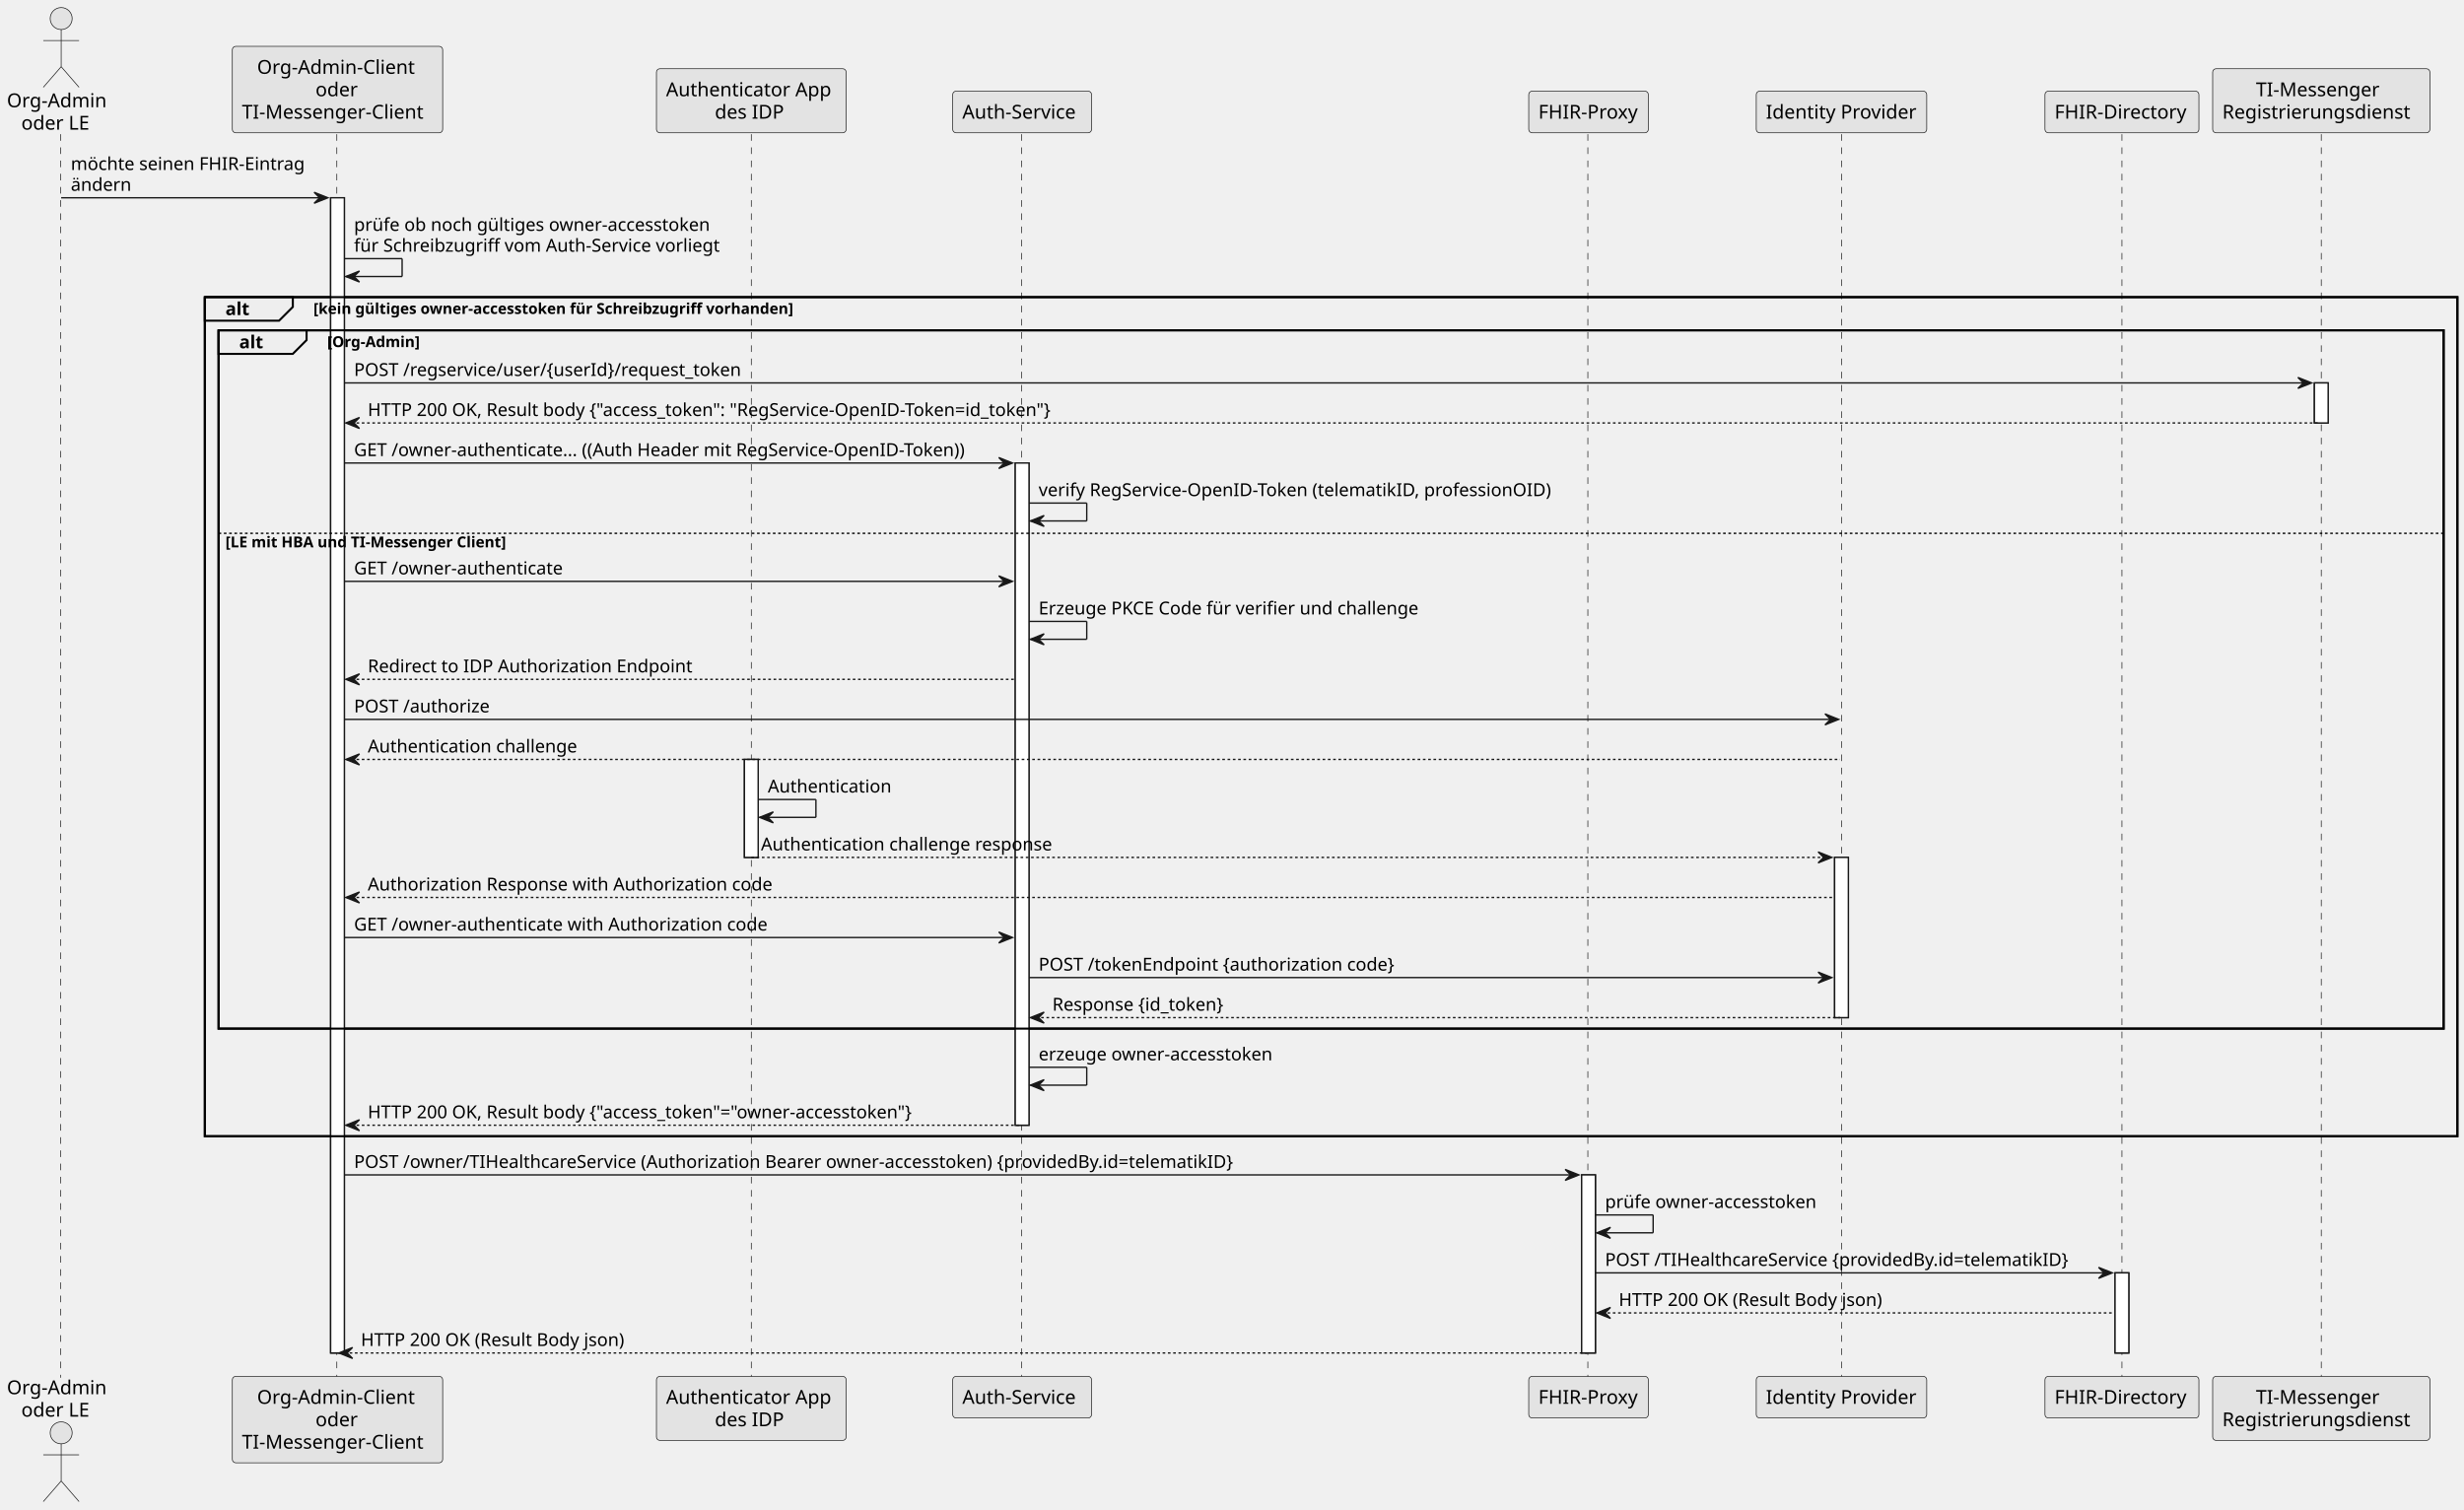
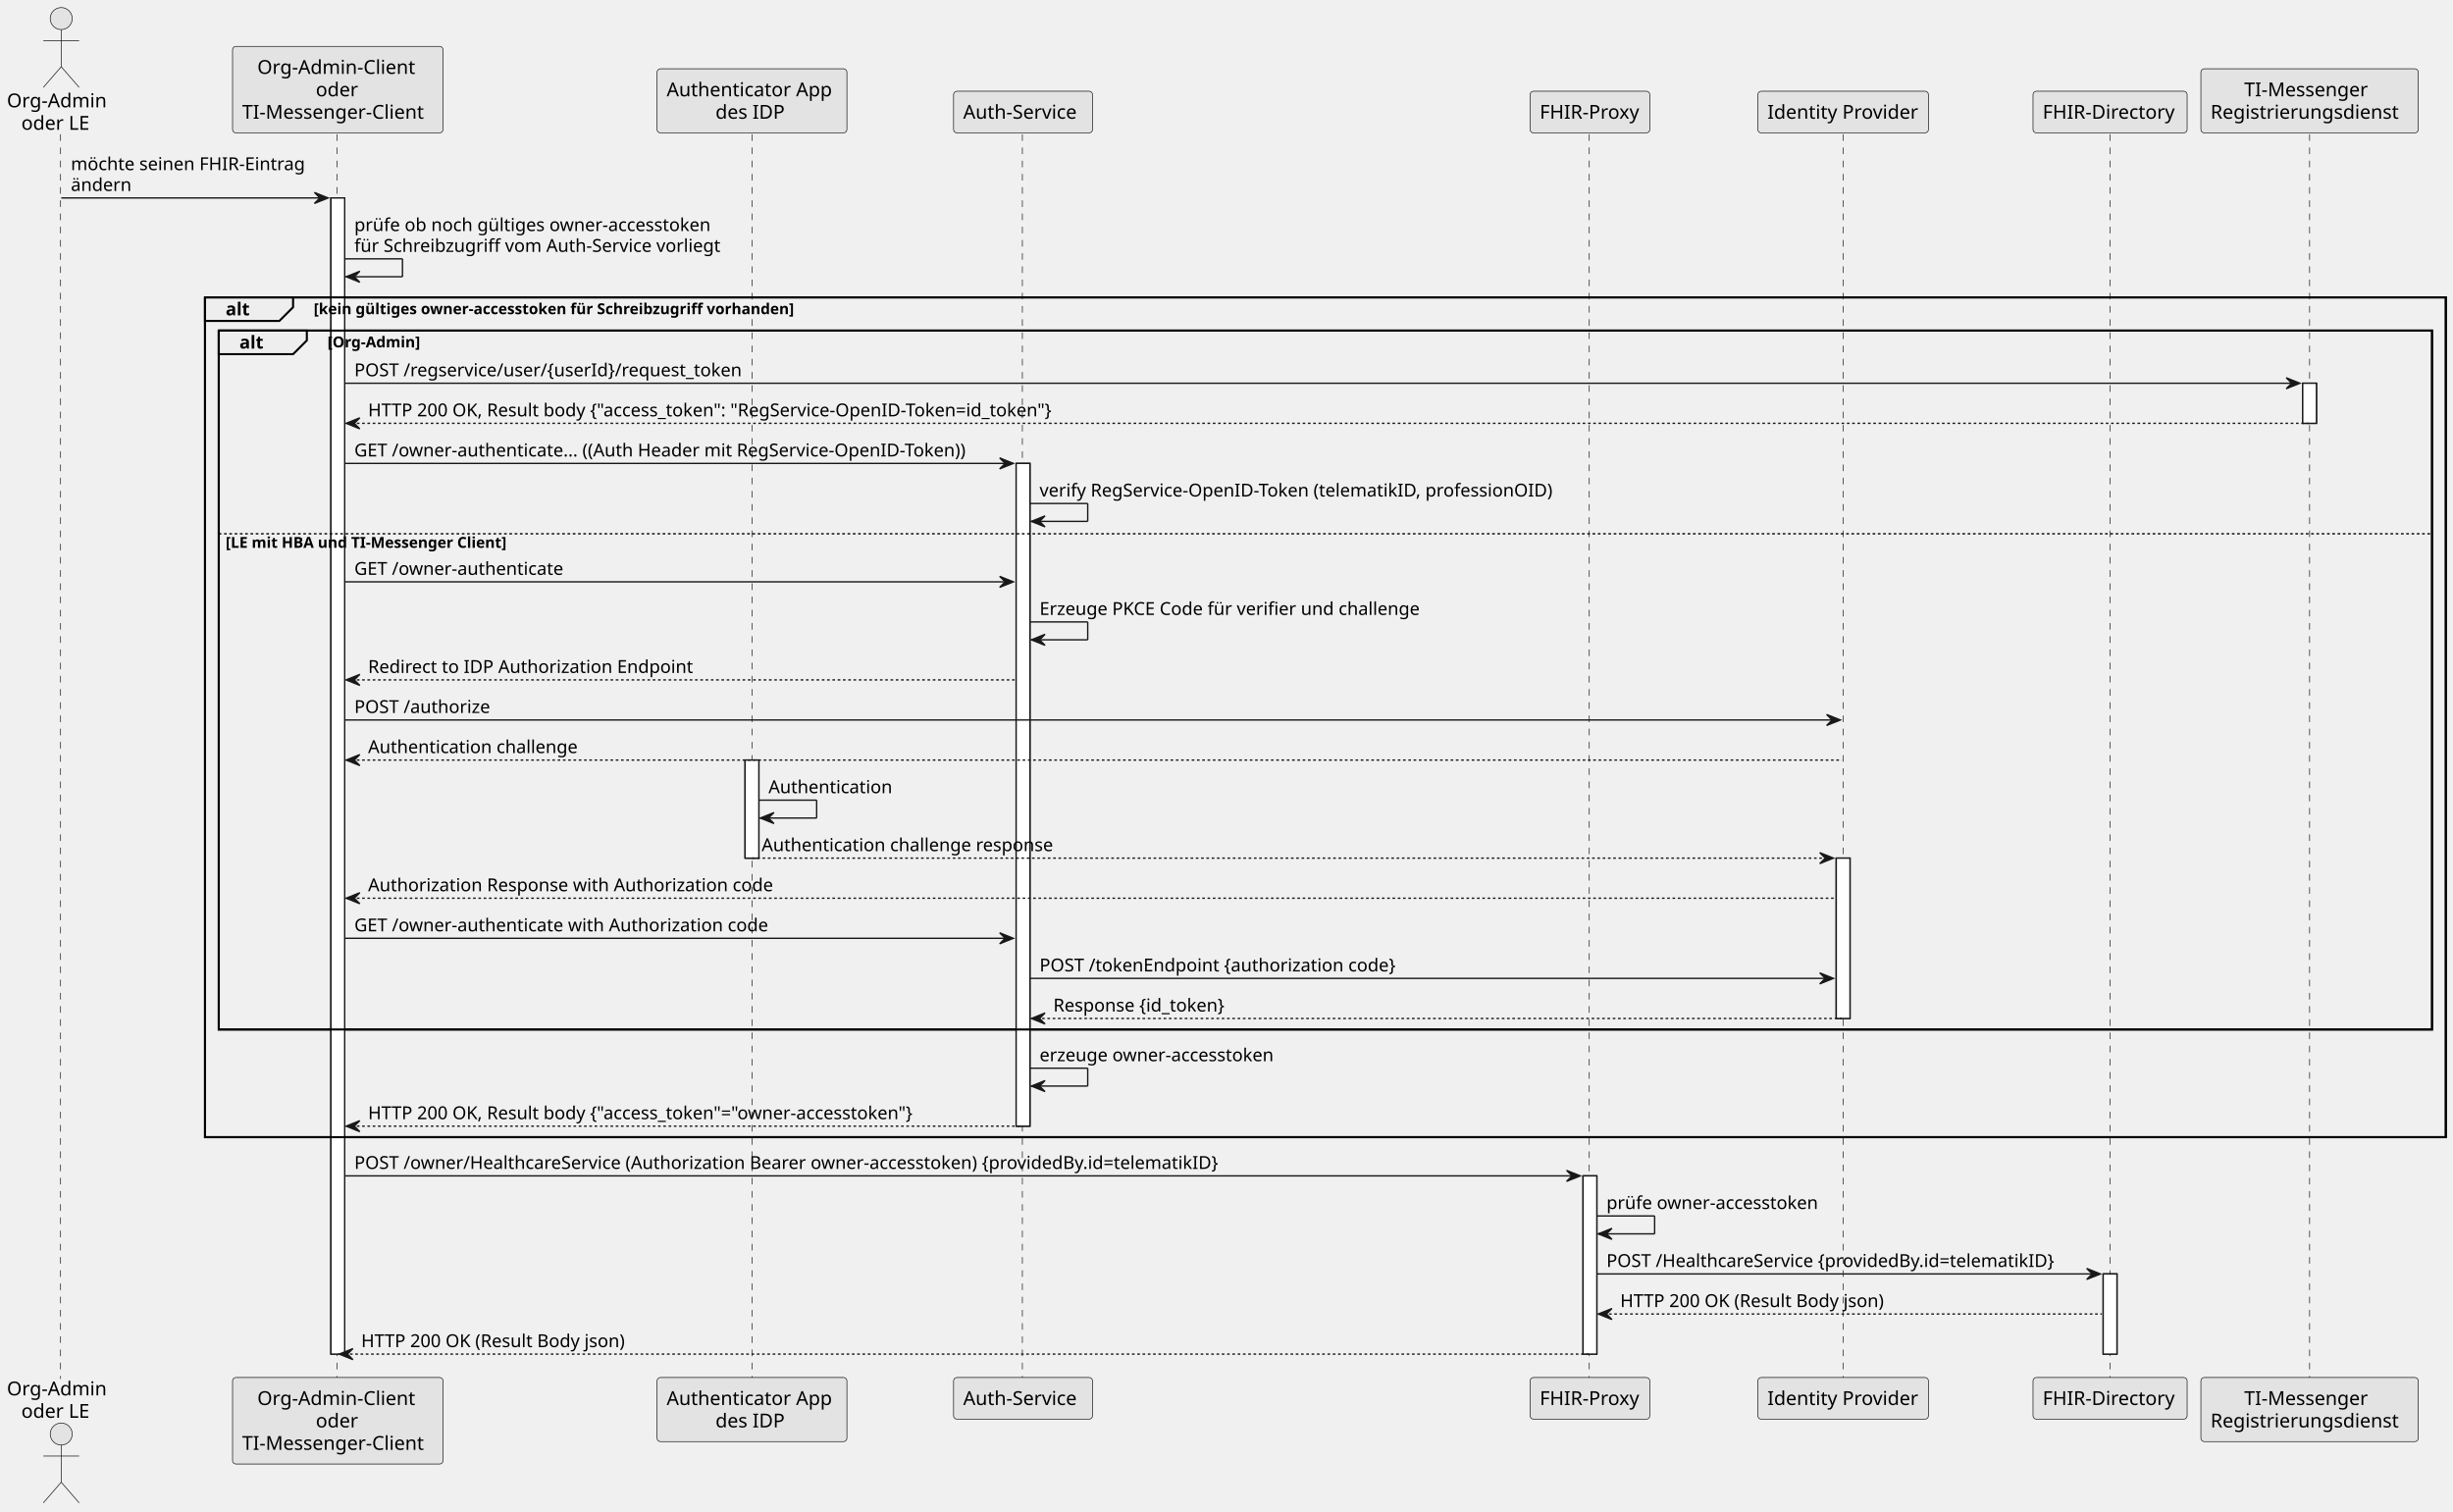
- <svg xmlns="http://www.w3.org/2000/svg" contentStyleType="text/css" height="1144.792px" preserveAspectRatio="none" style="width:1867px;height:1144px;background:#FFFFFF;" version="1.1" viewBox="0 0 1867 1144" width="1867.708px" zoomAndPan="magnify">
+ <svg xmlns="http://www.w3.org/2000/svg" contentStyleType="text/css" height="1144.792px" preserveAspectRatio="none" style="width:1857px;height:1144px;background:#FFFFFF;" version="1.1" viewBox="0 0 1857 1144" width="1857.292px" zoomAndPan="magnify">
  <defs />
  <g>
    <rect fill="#FFFFFF" height="875.269" style="stroke:#181818;stroke-width:1.042;" width="10.417" x="250.521" y="149.853" />
    <rect fill="#FFFFFF" height="74.235" style="stroke:#181818;stroke-width:1.042;" width="10.417" x="564.062" y="575.407" />
    <rect fill="#FFFFFF" height="501.733" style="stroke:#181818;stroke-width:1.042;" width="10.417" x="769.271" y="350.822" />
    <rect fill="#FFFFFF" height="134.928" style="stroke:#181818;stroke-width:1.042;" width="10.417" x="1198.438" y="890.194" />
    <rect fill="#FFFFFF" height="121.387" style="stroke:#181818;stroke-width:1.042;" width="10.417" x="1390.104" y="649.642" />
-     <rect fill="#FFFFFF" height="60.693" style="stroke:#181818;stroke-width:1.042;" width="10.417" x="1602.604" y="964.429" />
-     <rect fill="#FFFFFF" height="30.347" style="stroke:#181818;stroke-width:1.042;" width="10.417" x="1753.646" y="290.129" />
-     <rect height="635.759" style="stroke:#000000;stroke-width:1.562;fill:none;" width="1706.771" x="155.208" y="225.13" />
-     <rect height="529.093" style="stroke:#000000;stroke-width:1.562;fill:none;" width="1685.938" x="165.625" y="250.269" />
-     <line style="stroke:#181818;stroke-width:0.521;fill:none;stroke-dasharray:5.0,5.0;" x1="45.833" x2="45.833" y1="101.66" y2="1043.872" />
-     <line style="stroke:#181818;stroke-width:0.521;fill:none;stroke-dasharray:5.0,5.0;" x1="255.208" x2="255.208" y1="101.66" y2="1043.872" />
-     <line style="stroke:#181818;stroke-width:0.521;fill:none;stroke-dasharray:5.0,5.0;" x1="569.271" x2="569.271" y1="101.66" y2="1043.872" />
-     <line style="stroke:#181818;stroke-width:0.521;fill:none;stroke-dasharray:5.0,5.0;" x1="773.958" x2="773.958" y1="101.66" y2="1043.872" />
-     <line style="stroke:#181818;stroke-width:0.521;fill:none;stroke-dasharray:5.0,5.0;" x1="1203.125" x2="1203.125" y1="101.66" y2="1043.872" />
-     <line style="stroke:#181818;stroke-width:0.521;fill:none;stroke-dasharray:5.0,5.0;" x1="1395.312" x2="1395.312" y1="101.66" y2="1043.872" />
-     <line style="stroke:#181818;stroke-width:0.521;fill:none;stroke-dasharray:5.0,5.0;" x1="1607.812" x2="1607.812" y1="101.66" y2="1043.872" />
-     <line style="stroke:#181818;stroke-width:0.521;fill:none;stroke-dasharray:5.0,5.0;" x1="1758.854" x2="1758.854" y1="101.66" y2="1043.872" />
+     <rect fill="#FFFFFF" height="60.693" style="stroke:#181818;stroke-width:1.042;" width="10.417" x="1592.188" y="964.429" />
+     <rect fill="#FFFFFF" height="30.347" style="stroke:#181818;stroke-width:1.042;" width="10.417" x="1743.229" y="290.129" />
+     <rect fill="none" height="635.759" style="stroke:#000000;stroke-width:1.562;" width="1696.354" x="155.208" y="225.13" />
+     <rect fill="none" height="529.093" style="stroke:#000000;stroke-width:1.562;" width="1675.521" x="165.625" y="250.269" />
+     <line style="stroke:#181818;stroke-width:0.521;stroke-dasharray:5.0,5.0;" x1="45.833" x2="45.833" y1="101.66" y2="1043.872" />
+     <line style="stroke:#181818;stroke-width:0.521;stroke-dasharray:5.0,5.0;" x1="255.208" x2="255.208" y1="101.66" y2="1043.872" />
+     <line style="stroke:#181818;stroke-width:0.521;stroke-dasharray:5.0,5.0;" x1="569.271" x2="569.271" y1="101.66" y2="1043.872" />
+     <line style="stroke:#181818;stroke-width:0.521;stroke-dasharray:5.0,5.0;" x1="773.958" x2="773.958" y1="101.66" y2="1043.872" />
+     <line style="stroke:#181818;stroke-width:0.521;stroke-dasharray:5.0,5.0;" x1="1203.125" x2="1203.125" y1="101.66" y2="1043.872" />
+     <line style="stroke:#181818;stroke-width:0.521;stroke-dasharray:5.0,5.0;" x1="1395.312" x2="1395.312" y1="101.66" y2="1043.872" />
+     <line style="stroke:#181818;stroke-width:0.521;stroke-dasharray:5.0,5.0;" x1="1597.396" x2="1597.396" y1="101.66" y2="1043.872" />
+     <line style="stroke:#181818;stroke-width:0.521;stroke-dasharray:5.0,5.0;" x1="1748.438" x2="1748.438" y1="101.66" y2="1043.872" />
    <text fill="#000000" font-family="sans-serif" font-size="14.583" lengthAdjust="spacing" textLength="76.042" x="5.208" y="81.245">Org-Admin</text>
    <text fill="#000000" font-family="sans-serif" font-size="14.583" lengthAdjust="spacing" textLength="54.167" x="16.146" y="98.221">oder LE</text>
    <ellipse cx="46.354" cy="14.062" fill="#E3E3E3" rx="8.333" ry="8.333" style="stroke:#181818;stroke-width:0.521;" />
    <path d="M46.354,22.396 L46.354,50.521 M32.812,30.729 L59.896,30.729 M46.354,50.521 L32.812,66.146 M46.354,50.521 L59.896,66.146 " fill="none" style="stroke:#181818;stroke-width:0.521;" />
    <text fill="#000000" font-family="sans-serif" font-size="14.583" lengthAdjust="spacing" textLength="76.042" x="5.208" y="1056.367">Org-Admin</text>
    <text fill="#000000" font-family="sans-serif" font-size="14.583" lengthAdjust="spacing" textLength="54.167" x="16.146" y="1073.343">oder LE</text>
    <ellipse cx="46.354" cy="1085.636" fill="#E3E3E3" rx="8.333" ry="8.333" style="stroke:#181818;stroke-width:0.521;" />
    <path d="M46.354,1093.97 L46.354,1122.095 M32.812,1102.303 L59.896,1102.303 M46.354,1122.095 L32.812,1137.72 M46.354,1122.095 L59.896,1137.72 " fill="none" style="stroke:#181818;stroke-width:0.521;" />
    <rect fill="#E3E3E3" height="65.511" rx="2.604" ry="2.604" style="stroke:#181818;stroke-width:0.521;" width="159.375" x="176.042" y="35.107" />
    <text fill="#000000" font-family="sans-serif" font-size="14.583" lengthAdjust="spacing" textLength="121.875" x="194.792" y="55.936">Org-Admin-Client</text>
    <text fill="#000000" font-family="sans-serif" font-size="14.583" lengthAdjust="spacing" textLength="33.333" x="239.062" y="72.912">oder</text>
    <text fill="#000000" font-family="sans-serif" font-size="14.583" lengthAdjust="spacing" textLength="144.792" x="183.333" y="89.888">TI-Messenger-Client</text>
    <rect fill="#E3E3E3" height="65.511" rx="2.604" ry="2.604" style="stroke:#181818;stroke-width:0.521;" width="159.375" x="176.042" y="1042.83" />
    <text fill="#000000" font-family="sans-serif" font-size="14.583" lengthAdjust="spacing" textLength="121.875" x="194.792" y="1063.659">Org-Admin-Client</text>
    <text fill="#000000" font-family="sans-serif" font-size="14.583" lengthAdjust="spacing" textLength="33.333" x="239.062" y="1080.635">oder</text>
    <text fill="#000000" font-family="sans-serif" font-size="14.583" lengthAdjust="spacing" textLength="144.792" x="183.333" y="1097.611">TI-Messenger-Client</text>
    <rect fill="#E3E3E3" height="48.535" rx="2.604" ry="2.604" style="stroke:#181818;stroke-width:0.521;" width="143.75" x="497.396" y="52.083" />
    <text fill="#000000" font-family="sans-serif" font-size="14.583" lengthAdjust="spacing" textLength="129.167" x="504.688" y="72.912">Authenticator App</text>
    <text fill="#000000" font-family="sans-serif" font-size="14.583" lengthAdjust="spacing" textLength="55.208" x="541.667" y="89.888">des IDP</text>
    <rect fill="#E3E3E3" height="48.535" rx="2.604" ry="2.604" style="stroke:#181818;stroke-width:0.521;" width="143.75" x="497.396" y="1042.83" />
    <text fill="#000000" font-family="sans-serif" font-size="14.583" lengthAdjust="spacing" textLength="129.167" x="504.688" y="1063.659">Authenticator App</text>
    <text fill="#000000" font-family="sans-serif" font-size="14.583" lengthAdjust="spacing" textLength="55.208" x="541.667" y="1080.635">des IDP</text>
    <rect fill="#E3E3E3" height="31.559" rx="2.604" ry="2.604" style="stroke:#181818;stroke-width:0.521;" width="105.208" x="721.875" y="69.059" />
    <text fill="#000000" font-family="sans-serif" font-size="14.583" lengthAdjust="spacing" textLength="90.625" x="729.167" y="89.888">Auth-Service</text>
    <rect fill="#E3E3E3" height="31.559" rx="2.604" ry="2.604" style="stroke:#181818;stroke-width:0.521;" width="105.208" x="721.875" y="1042.83" />
    <text fill="#000000" font-family="sans-serif" font-size="14.583" lengthAdjust="spacing" textLength="90.625" x="729.167" y="1063.659">Auth-Service</text>
    <rect fill="#E3E3E3" height="31.559" rx="2.604" ry="2.604" style="stroke:#181818;stroke-width:0.521;" width="90.625" x="1158.333" y="69.059" />
    <text fill="#000000" font-family="sans-serif" font-size="14.583" lengthAdjust="spacing" textLength="76.042" x="1165.625" y="89.888">FHIR-Proxy</text>
    <rect fill="#E3E3E3" height="31.559" rx="2.604" ry="2.604" style="stroke:#181818;stroke-width:0.521;" width="90.625" x="1158.333" y="1042.83" />
    <text fill="#000000" font-family="sans-serif" font-size="14.583" lengthAdjust="spacing" textLength="76.042" x="1165.625" y="1063.659">FHIR-Proxy</text>
    <rect fill="#E3E3E3" height="31.559" rx="2.604" ry="2.604" style="stroke:#181818;stroke-width:0.521;" width="129.167" x="1330.729" y="69.059" />
    <text fill="#000000" font-family="sans-serif" font-size="14.583" lengthAdjust="spacing" textLength="114.583" x="1338.021" y="89.888">Identity Provider</text>
    <rect fill="#E3E3E3" height="31.559" rx="2.604" ry="2.604" style="stroke:#181818;stroke-width:0.521;" width="129.167" x="1330.729" y="1042.83" />
    <text fill="#000000" font-family="sans-serif" font-size="14.583" lengthAdjust="spacing" textLength="114.583" x="1338.021" y="1063.659">Identity Provider</text>
-     <rect fill="#E3E3E3" height="31.559" rx="2.604" ry="2.604" style="stroke:#181818;stroke-width:0.521;" width="116.667" x="1549.479" y="69.059" />
-     <text fill="#000000" font-family="sans-serif" font-size="14.583" lengthAdjust="spacing" textLength="102.083" x="1556.771" y="89.888">FHIR-Directory</text>
-     <rect fill="#E3E3E3" height="31.559" rx="2.604" ry="2.604" style="stroke:#181818;stroke-width:0.521;" width="116.667" x="1549.479" y="1042.83" />
-     <text fill="#000000" font-family="sans-serif" font-size="14.583" lengthAdjust="spacing" textLength="102.083" x="1556.771" y="1063.659">FHIR-Directory</text>
-     <rect fill="#E3E3E3" height="48.535" rx="2.604" ry="2.604" style="stroke:#181818;stroke-width:0.521;" width="164.583" x="1676.562" y="52.083" />
-     <text fill="#000000" font-family="sans-serif" font-size="14.583" lengthAdjust="spacing" textLength="98.958" x="1709.375" y="72.912">TI-Messenger</text>
-     <text fill="#000000" font-family="sans-serif" font-size="14.583" lengthAdjust="spacing" textLength="150" x="1683.854" y="89.888">Registrierungsdienst</text>
-     <rect fill="#E3E3E3" height="48.535" rx="2.604" ry="2.604" style="stroke:#181818;stroke-width:0.521;" width="164.583" x="1676.562" y="1042.83" />
-     <text fill="#000000" font-family="sans-serif" font-size="14.583" lengthAdjust="spacing" textLength="98.958" x="1709.375" y="1063.659">TI-Messenger</text>
-     <text fill="#000000" font-family="sans-serif" font-size="14.583" lengthAdjust="spacing" textLength="150" x="1683.854" y="1080.635">Registrierungsdienst</text>
+     <rect fill="#E3E3E3" height="31.559" rx="2.604" ry="2.604" style="stroke:#181818;stroke-width:0.521;" width="116.667" x="1539.062" y="69.059" />
+     <text fill="#000000" font-family="sans-serif" font-size="14.583" lengthAdjust="spacing" textLength="102.083" x="1546.354" y="89.888">FHIR-Directory</text>
+     <rect fill="#E3E3E3" height="31.559" rx="2.604" ry="2.604" style="stroke:#181818;stroke-width:0.521;" width="116.667" x="1539.062" y="1042.83" />
+     <text fill="#000000" font-family="sans-serif" font-size="14.583" lengthAdjust="spacing" textLength="102.083" x="1546.354" y="1063.659">FHIR-Directory</text>
+     <rect fill="#E3E3E3" height="48.535" rx="2.604" ry="2.604" style="stroke:#181818;stroke-width:0.521;" width="164.583" x="1666.146" y="52.083" />
+     <text fill="#000000" font-family="sans-serif" font-size="14.583" lengthAdjust="spacing" textLength="98.958" x="1698.958" y="72.912">TI-Messenger</text>
+     <text fill="#000000" font-family="sans-serif" font-size="14.583" lengthAdjust="spacing" textLength="150" x="1673.438" y="89.888">Registrierungsdienst</text>
+     <rect fill="#E3E3E3" height="48.535" rx="2.604" ry="2.604" style="stroke:#181818;stroke-width:0.521;" width="164.583" x="1666.146" y="1042.83" />
+     <text fill="#000000" font-family="sans-serif" font-size="14.583" lengthAdjust="spacing" textLength="98.958" x="1698.958" y="1063.659">TI-Messenger</text>
+     <text fill="#000000" font-family="sans-serif" font-size="14.583" lengthAdjust="spacing" textLength="150" x="1673.438" y="1080.635">Registrierungsdienst</text>
    <rect fill="#FFFFFF" height="875.269" style="stroke:#181818;stroke-width:1.042;" width="10.417" x="250.521" y="149.853" />
    <rect fill="#FFFFFF" height="74.235" style="stroke:#181818;stroke-width:1.042;" width="10.417" x="564.062" y="575.407" />
    <rect fill="#FFFFFF" height="501.733" style="stroke:#181818;stroke-width:1.042;" width="10.417" x="769.271" y="350.822" />
    <rect fill="#FFFFFF" height="134.928" style="stroke:#181818;stroke-width:1.042;" width="10.417" x="1198.438" y="890.194" />
    <rect fill="#FFFFFF" height="121.387" style="stroke:#181818;stroke-width:1.042;" width="10.417" x="1390.104" y="649.642" />
-     <rect fill="#FFFFFF" height="60.693" style="stroke:#181818;stroke-width:1.042;" width="10.417" x="1602.604" y="964.429" />
-     <rect fill="#FFFFFF" height="30.347" style="stroke:#181818;stroke-width:1.042;" width="10.417" x="1753.646" y="290.129" />
+     <rect fill="#FFFFFF" height="60.693" style="stroke:#181818;stroke-width:1.042;" width="10.417" x="1592.188" y="964.429" />
+     <rect fill="#FFFFFF" height="30.347" style="stroke:#181818;stroke-width:1.042;" width="10.417" x="1743.229" y="290.129" />
    <polygon fill="#181818" points="238.021,145.687,248.438,149.853,238.021,154.02,242.188,149.853" style="stroke:#181818;stroke-width:1.042;" />
    <line style="stroke:#181818;stroke-width:1.042;" x1="46.354" x2="244.271" y1="149.853" y2="149.853" />
    <text fill="#000000" font-family="sans-serif" font-size="13.542" lengthAdjust="spacing" textLength="184.375" x="53.646" y="128.813">möchte seinen FHIR-Eintrag</text>
    <text fill="#000000" font-family="sans-serif" font-size="13.542" lengthAdjust="spacing" textLength="46.875" x="53.646" y="144.577">ändern</text>
    <line style="stroke:#181818;stroke-width:1.042;" x1="260.938" x2="304.688" y1="195.964" y2="195.964" />
    <line style="stroke:#181818;stroke-width:1.042;" x1="304.688" x2="304.688" y1="195.964" y2="209.505" />
    <line style="stroke:#181818;stroke-width:1.042;" x1="261.979" x2="304.688" y1="209.505" y2="209.505" />
    <polygon fill="#181818" points="272.396,205.339,261.979,209.505,272.396,213.672,268.229,209.505" style="stroke:#181818;stroke-width:1.042;" />
    <text fill="#000000" font-family="sans-serif" font-size="13.542" lengthAdjust="spacing" textLength="280.208" x="268.229" y="174.923">prüfe ob noch gültiges owner-accesstoken</text>
    <text fill="#000000" font-family="sans-serif" font-size="13.542" lengthAdjust="spacing" textLength="288.542" x="268.229" y="190.686">für Schreibzugriff vom Auth-Service vorliegt</text>
    <path d="M155.208,225.13 L221.875,225.13 L221.875,232.56 L211.458,242.977 L155.208,242.977 L155.208,225.13 " fill="#EEEEEE" style="stroke:#000000;stroke-width:1.562;" />
-     <rect fill="none" height="635.759" style="stroke:#000000;stroke-width:1.562;" width="1706.771" x="155.208" y="225.13" />
+     <rect fill="none" height="635.759" style="stroke:#000000;stroke-width:1.562;" width="1696.354" x="155.208" y="225.13" />
    <text fill="#000000" font-family="sans-serif" font-size="13.542" font-weight="bold" lengthAdjust="spacing" textLength="19.792" x="170.833" y="238.742">alt</text>
    <text fill="#000000" font-family="sans-serif" font-size="11.458" font-weight="bold" lengthAdjust="spacing" textLength="427.083" x="237.5" y="237.849">[kein gültiges owner-accesstoken für Schreibzugriff vorhanden]</text>
    <path d="M165.625,250.269 L232.292,250.269 L232.292,257.699 L221.875,268.115 L165.625,268.115 L165.625,250.269 " fill="#EEEEEE" style="stroke:#000000;stroke-width:1.562;" />
-     <rect fill="none" height="529.093" style="stroke:#000000;stroke-width:1.562;" width="1685.938" x="165.625" y="250.269" />
+     <rect fill="none" height="529.093" style="stroke:#000000;stroke-width:1.562;" width="1675.521" x="165.625" y="250.269" />
    <text fill="#000000" font-family="sans-serif" font-size="13.542" font-weight="bold" lengthAdjust="spacing" textLength="19.792" x="181.25" y="263.88">alt</text>
    <text fill="#000000" font-family="sans-serif" font-size="11.458" font-weight="bold" lengthAdjust="spacing" textLength="80.208" x="247.917" y="262.988">[Org-Admin]</text>
-     <polygon fill="#181818" points="1741.146,285.962,1751.562,290.129,1741.146,294.295,1745.312,290.129" style="stroke:#181818;stroke-width:1.042;" />
-     <line style="stroke:#181818;stroke-width:1.042;" x1="260.938" x2="1747.396" y1="290.129" y2="290.129" />
+     <polygon fill="#181818" points="1730.729,285.962,1741.146,290.129,1730.729,294.295,1734.896,290.129" style="stroke:#181818;stroke-width:1.042;" />
+     <line style="stroke:#181818;stroke-width:1.042;" x1="260.938" x2="1736.979" y1="290.129" y2="290.129" />
    <text fill="#000000" font-family="sans-serif" font-size="13.542" lengthAdjust="spacing" textLength="307.292" x="268.229" y="284.852">POST /regservice/user/{userId}/request_token</text>
    <polygon fill="#181818" points="272.396,316.309,261.979,320.475,272.396,324.642,268.229,320.475" style="stroke:#181818;stroke-width:1.042;" />
-     <line style="stroke:#181818;stroke-width:1.042;stroke-dasharray:2.0,2.0;" x1="266.146" x2="1757.812" y1="320.475" y2="320.475" />
+     <line style="stroke:#181818;stroke-width:1.042;stroke-dasharray:2.0,2.0;" x1="266.146" x2="1747.396" y1="320.475" y2="320.475" />
    <text fill="#000000" font-family="sans-serif" font-size="13.542" lengthAdjust="spacing" textLength="552.083" x="278.646" y="315.198">HTTP 200 OK, Result body {"access_token": "RegService-OpenID-Token=id_token"}</text>
    <polygon fill="#181818" points="756.771,346.655,767.188,350.822,756.771,354.989,760.938,350.822" style="stroke:#181818;stroke-width:1.042;" />
    <line style="stroke:#181818;stroke-width:1.042;" x1="260.938" x2="763.021" y1="350.822" y2="350.822" />
    <text fill="#000000" font-family="sans-serif" font-size="13.542" lengthAdjust="spacing" textLength="488.542" x="268.229" y="345.545">GET /owner-authenticate... ((Auth Header mit RegService-OpenID-Token))</text>
    <line style="stroke:#181818;stroke-width:1.042;" x1="779.688" x2="823.438" y1="381.169" y2="381.169" />
    <line style="stroke:#181818;stroke-width:1.042;" x1="823.438" x2="823.438" y1="381.169" y2="394.71" />
    <line style="stroke:#181818;stroke-width:1.042;" x1="780.729" x2="823.438" y1="394.71" y2="394.71" />
    <polygon fill="#181818" points="791.146,390.544,780.729,394.71,791.146,398.877,786.979,394.71" style="stroke:#181818;stroke-width:1.042;" />
    <text fill="#000000" font-family="sans-serif" font-size="13.542" lengthAdjust="spacing" textLength="404.167" x="786.979" y="375.892">verify RegService-OpenID-Token (telematikID, professionOID)</text>
-     <line style="stroke:#000000;stroke-width:1.042;stroke-dasharray:2.0,2.0;" x1="165.625" x2="1851.562" y1="404.085" y2="404.085" />
+     <line style="stroke:#000000;stroke-width:1.042;stroke-dasharray:2.0,2.0;" x1="165.625" x2="1841.146" y1="404.085" y2="404.085" />
    <text fill="#000000" font-family="sans-serif" font-size="11.458" font-weight="bold" lengthAdjust="spacing" textLength="250" x="170.833" y="414.721">[LE mit HBA und TI-Messenger Client]</text>
    <polygon fill="#181818" points="756.771,436.312,767.188,440.478,756.771,444.645,760.938,440.478" style="stroke:#181818;stroke-width:1.042;" />
    <line style="stroke:#181818;stroke-width:1.042;" x1="260.938" x2="763.021" y1="440.478" y2="440.478" />
    <text fill="#000000" font-family="sans-serif" font-size="13.542" lengthAdjust="spacing" textLength="163.542" x="268.229" y="435.202">GET /owner-authenticate</text>
    <line style="stroke:#181818;stroke-width:1.042;" x1="779.688" x2="823.438" y1="470.825" y2="470.825" />
    <line style="stroke:#181818;stroke-width:1.042;" x1="823.438" x2="823.438" y1="470.825" y2="484.367" />
    <line style="stroke:#181818;stroke-width:1.042;" x1="780.729" x2="823.438" y1="484.367" y2="484.367" />
    <polygon fill="#181818" points="791.146,480.2,780.729,484.367,791.146,488.534,786.979,484.367" style="stroke:#181818;stroke-width:1.042;" />
    <text fill="#000000" font-family="sans-serif" font-size="13.542" lengthAdjust="spacing" textLength="298.958" x="786.979" y="465.548">Erzeuge PKCE Code für verifier und challenge</text>
    <polygon fill="#181818" points="272.396,510.547,261.979,514.713,272.396,518.88,268.229,514.713" style="stroke:#181818;stroke-width:1.042;" />
    <line style="stroke:#181818;stroke-width:1.042;stroke-dasharray:2.0,2.0;" x1="266.146" x2="768.229" y1="514.713" y2="514.713" />
    <text fill="#000000" font-family="sans-serif" font-size="13.542" lengthAdjust="spacing" textLength="253.125" x="278.646" y="509.437">Redirect to IDP Authorization Endpoint</text>
    <polygon fill="#181818" points="1382.812,540.894,1393.229,545.06,1382.812,549.227,1386.979,545.06" style="stroke:#181818;stroke-width:1.042;" />
    <line style="stroke:#181818;stroke-width:1.042;" x1="260.938" x2="1389.062" y1="545.06" y2="545.06" />
    <text fill="#000000" font-family="sans-serif" font-size="13.542" lengthAdjust="spacing" textLength="106.25" x="268.229" y="539.783">POST /authorize</text>
    <polygon fill="#181818" points="272.396,571.24,261.979,575.407,272.396,579.574,268.229,575.407" style="stroke:#181818;stroke-width:1.042;" />
    <line style="stroke:#181818;stroke-width:1.042;stroke-dasharray:2.0,2.0;" x1="266.146" x2="1394.271" y1="575.407" y2="575.407" />
    <text fill="#000000" font-family="sans-serif" font-size="13.542" lengthAdjust="spacing" textLength="164.583" x="278.646" y="570.13">Authentication challenge</text>
    <line style="stroke:#181818;stroke-width:1.042;" x1="574.479" x2="618.229" y1="605.754" y2="605.754" />
    <line style="stroke:#181818;stroke-width:1.042;" x1="618.229" x2="618.229" y1="605.754" y2="619.295" />
    <line style="stroke:#181818;stroke-width:1.042;" x1="575.521" x2="618.229" y1="619.295" y2="619.295" />
    <polygon fill="#181818" points="585.938,615.129,575.521,619.295,585.938,623.462,581.771,619.295" style="stroke:#181818;stroke-width:1.042;" />
    <text fill="#000000" font-family="sans-serif" font-size="13.542" lengthAdjust="spacing" textLength="96.875" x="581.771" y="600.477">Authentication</text>
    <polygon fill="#181818" points="1377.604,645.475,1388.021,649.642,1377.604,653.809,1381.771,649.642" style="stroke:#181818;stroke-width:1.042;" />
    <line style="stroke:#181818;stroke-width:1.042;stroke-dasharray:2.0,2.0;" x1="569.271" x2="1383.854" y1="649.642" y2="649.642" />
    <text fill="#000000" font-family="sans-serif" font-size="13.542" lengthAdjust="spacing" textLength="230.208" x="576.562" y="644.365">Authentication challenge response</text>
    <polygon fill="#181818" points="272.396,675.822,261.979,679.989,272.396,684.155,268.229,679.989" style="stroke:#181818;stroke-width:1.042;" />
    <line style="stroke:#181818;stroke-width:1.042;stroke-dasharray:2.0,2.0;" x1="266.146" x2="1389.062" y1="679.989" y2="679.989" />
    <text fill="#000000" font-family="sans-serif" font-size="13.542" lengthAdjust="spacing" textLength="316.667" x="278.646" y="674.712">Authorization Response with Authorization code</text>
    <polygon fill="#181818" points="756.771,706.169,767.188,710.335,756.771,714.502,760.938,710.335" style="stroke:#181818;stroke-width:1.042;" />
    <line style="stroke:#181818;stroke-width:1.042;" x1="260.938" x2="763.021" y1="710.335" y2="710.335" />
    <text fill="#000000" font-family="sans-serif" font-size="13.542" lengthAdjust="spacing" textLength="322.917" x="268.229" y="705.058">GET /owner-authenticate with Authorization code</text>
    <polygon fill="#181818" points="1377.604,736.515,1388.021,740.682,1377.604,744.849,1381.771,740.682" style="stroke:#181818;stroke-width:1.042;" />
    <line style="stroke:#181818;stroke-width:1.042;" x1="779.688" x2="1383.854" y1="740.682" y2="740.682" />
    <text fill="#000000" font-family="sans-serif" font-size="13.542" lengthAdjust="spacing" textLength="284.375" x="786.979" y="735.405">POST /tokenEndpoint {authorization code}</text>
    <polygon fill="#181818" points="791.146,766.862,780.729,771.029,791.146,775.195,786.979,771.029" style="stroke:#181818;stroke-width:1.042;" />
    <line style="stroke:#181818;stroke-width:1.042;stroke-dasharray:2.0,2.0;" x1="784.896" x2="1394.271" y1="771.029" y2="771.029" />
    <text fill="#000000" font-family="sans-serif" font-size="13.542" lengthAdjust="spacing" textLength="141.667" x="797.396" y="765.752">Response {id_token}</text>
    <line style="stroke:#181818;stroke-width:1.042;" x1="779.688" x2="823.438" y1="808.667" y2="808.667" />
    <line style="stroke:#181818;stroke-width:1.042;" x1="823.438" x2="823.438" y1="808.667" y2="822.209" />
    <line style="stroke:#181818;stroke-width:1.042;" x1="780.729" x2="823.438" y1="822.209" y2="822.209" />
    <polygon fill="#181818" points="791.146,818.042,780.729,822.209,791.146,826.375,786.979,822.209" style="stroke:#181818;stroke-width:1.042;" />
    <text fill="#000000" font-family="sans-serif" font-size="13.542" lengthAdjust="spacing" textLength="186.458" x="786.979" y="803.39">erzeuge owner-accesstoken</text>
    <polygon fill="#181818" points="272.396,848.389,261.979,852.555,272.396,856.722,268.229,852.555" style="stroke:#181818;stroke-width:1.042;" />
    <line style="stroke:#181818;stroke-width:1.042;stroke-dasharray:2.0,2.0;" x1="266.146" x2="773.438" y1="852.555" y2="852.555" />
    <text fill="#000000" font-family="sans-serif" font-size="13.542" lengthAdjust="spacing" textLength="442.708" x="278.646" y="847.278">HTTP 200 OK, Result body {"access_token"="owner-accesstoken"}</text>
    <polygon fill="#181818" points="1185.938,886.027,1196.354,890.194,1185.938,894.36,1190.104,890.194" style="stroke:#181818;stroke-width:1.042;" />
    <line style="stroke:#181818;stroke-width:1.042;" x1="260.938" x2="1192.188" y1="890.194" y2="890.194" />
-     <text fill="#000000" font-family="sans-serif" font-size="13.542" lengthAdjust="spacing" textLength="702.083" x="268.229" y="884.917">POST /owner/TIHealthcareService (Authorization Bearer owner-accesstoken) {providedBy.id=telematikID}</text>
+     <text fill="#000000" font-family="sans-serif" font-size="13.542" lengthAdjust="spacing" textLength="691.667" x="268.229" y="884.917">POST /owner/HealthcareService (Authorization Bearer owner-accesstoken) {providedBy.id=telematikID}</text>
    <line style="stroke:#181818;stroke-width:1.042;" x1="1208.854" x2="1252.604" y1="920.54" y2="920.54" />
    <line style="stroke:#181818;stroke-width:1.042;" x1="1252.604" x2="1252.604" y1="920.54" y2="934.082" />
    <line style="stroke:#181818;stroke-width:1.042;" x1="1209.896" x2="1252.604" y1="934.082" y2="934.082" />
    <polygon fill="#181818" points="1220.312,929.915,1209.896,934.082,1220.312,938.249,1216.146,934.082" style="stroke:#181818;stroke-width:1.042;" />
    <text fill="#000000" font-family="sans-serif" font-size="13.542" lengthAdjust="spacing" textLength="166.667" x="1216.146" y="915.263">prüfe owner-accesstoken</text>
-     <polygon fill="#181818" points="1590.104,960.262,1600.521,964.429,1590.104,968.595,1594.271,964.429" style="stroke:#181818;stroke-width:1.042;" />
-     <line style="stroke:#181818;stroke-width:1.042;" x1="1208.854" x2="1596.354" y1="964.429" y2="964.429" />
-     <text fill="#000000" font-family="sans-serif" font-size="13.542" lengthAdjust="spacing" textLength="373.958" x="1216.146" y="959.152">POST /TIHealthcareService {providedBy.id=telematikID}</text>
+     <polygon fill="#181818" points="1579.688,960.262,1590.104,964.429,1579.688,968.595,1583.854,964.429" style="stroke:#181818;stroke-width:1.042;" />
+     <line style="stroke:#181818;stroke-width:1.042;" x1="1208.854" x2="1585.938" y1="964.429" y2="964.429" />
+     <text fill="#000000" font-family="sans-serif" font-size="13.542" lengthAdjust="spacing" textLength="363.542" x="1216.146" y="959.152">POST /HealthcareService {providedBy.id=telematikID}</text>
    <polygon fill="#181818" points="1220.312,990.609,1209.896,994.775,1220.312,998.942,1216.146,994.775" style="stroke:#181818;stroke-width:1.042;" />
-     <line style="stroke:#181818;stroke-width:1.042;stroke-dasharray:2.0,2.0;" x1="1214.062" x2="1601.562" y1="994.775" y2="994.775" />
+     <line style="stroke:#181818;stroke-width:1.042;stroke-dasharray:2.0,2.0;" x1="1214.062" x2="1591.146" y1="994.775" y2="994.775" />
    <text fill="#000000" font-family="sans-serif" font-size="13.542" lengthAdjust="spacing" textLength="209.375" x="1226.562" y="989.498">HTTP 200 OK (Result Body json)</text>
    <polygon fill="#181818" points="267.188,1020.955,256.771,1025.122,267.188,1029.289,263.021,1025.122" style="stroke:#181818;stroke-width:1.042;" />
    <line style="stroke:#181818;stroke-width:1.042;stroke-dasharray:2.0,2.0;" x1="260.938" x2="1202.604" y1="1025.122" y2="1025.122" />
    <text fill="#000000" font-family="sans-serif" font-size="13.542" lengthAdjust="spacing" textLength="209.375" x="273.438" y="1019.845">HTTP 200 OK (Result Body json)</text>
  </g>
</svg>
